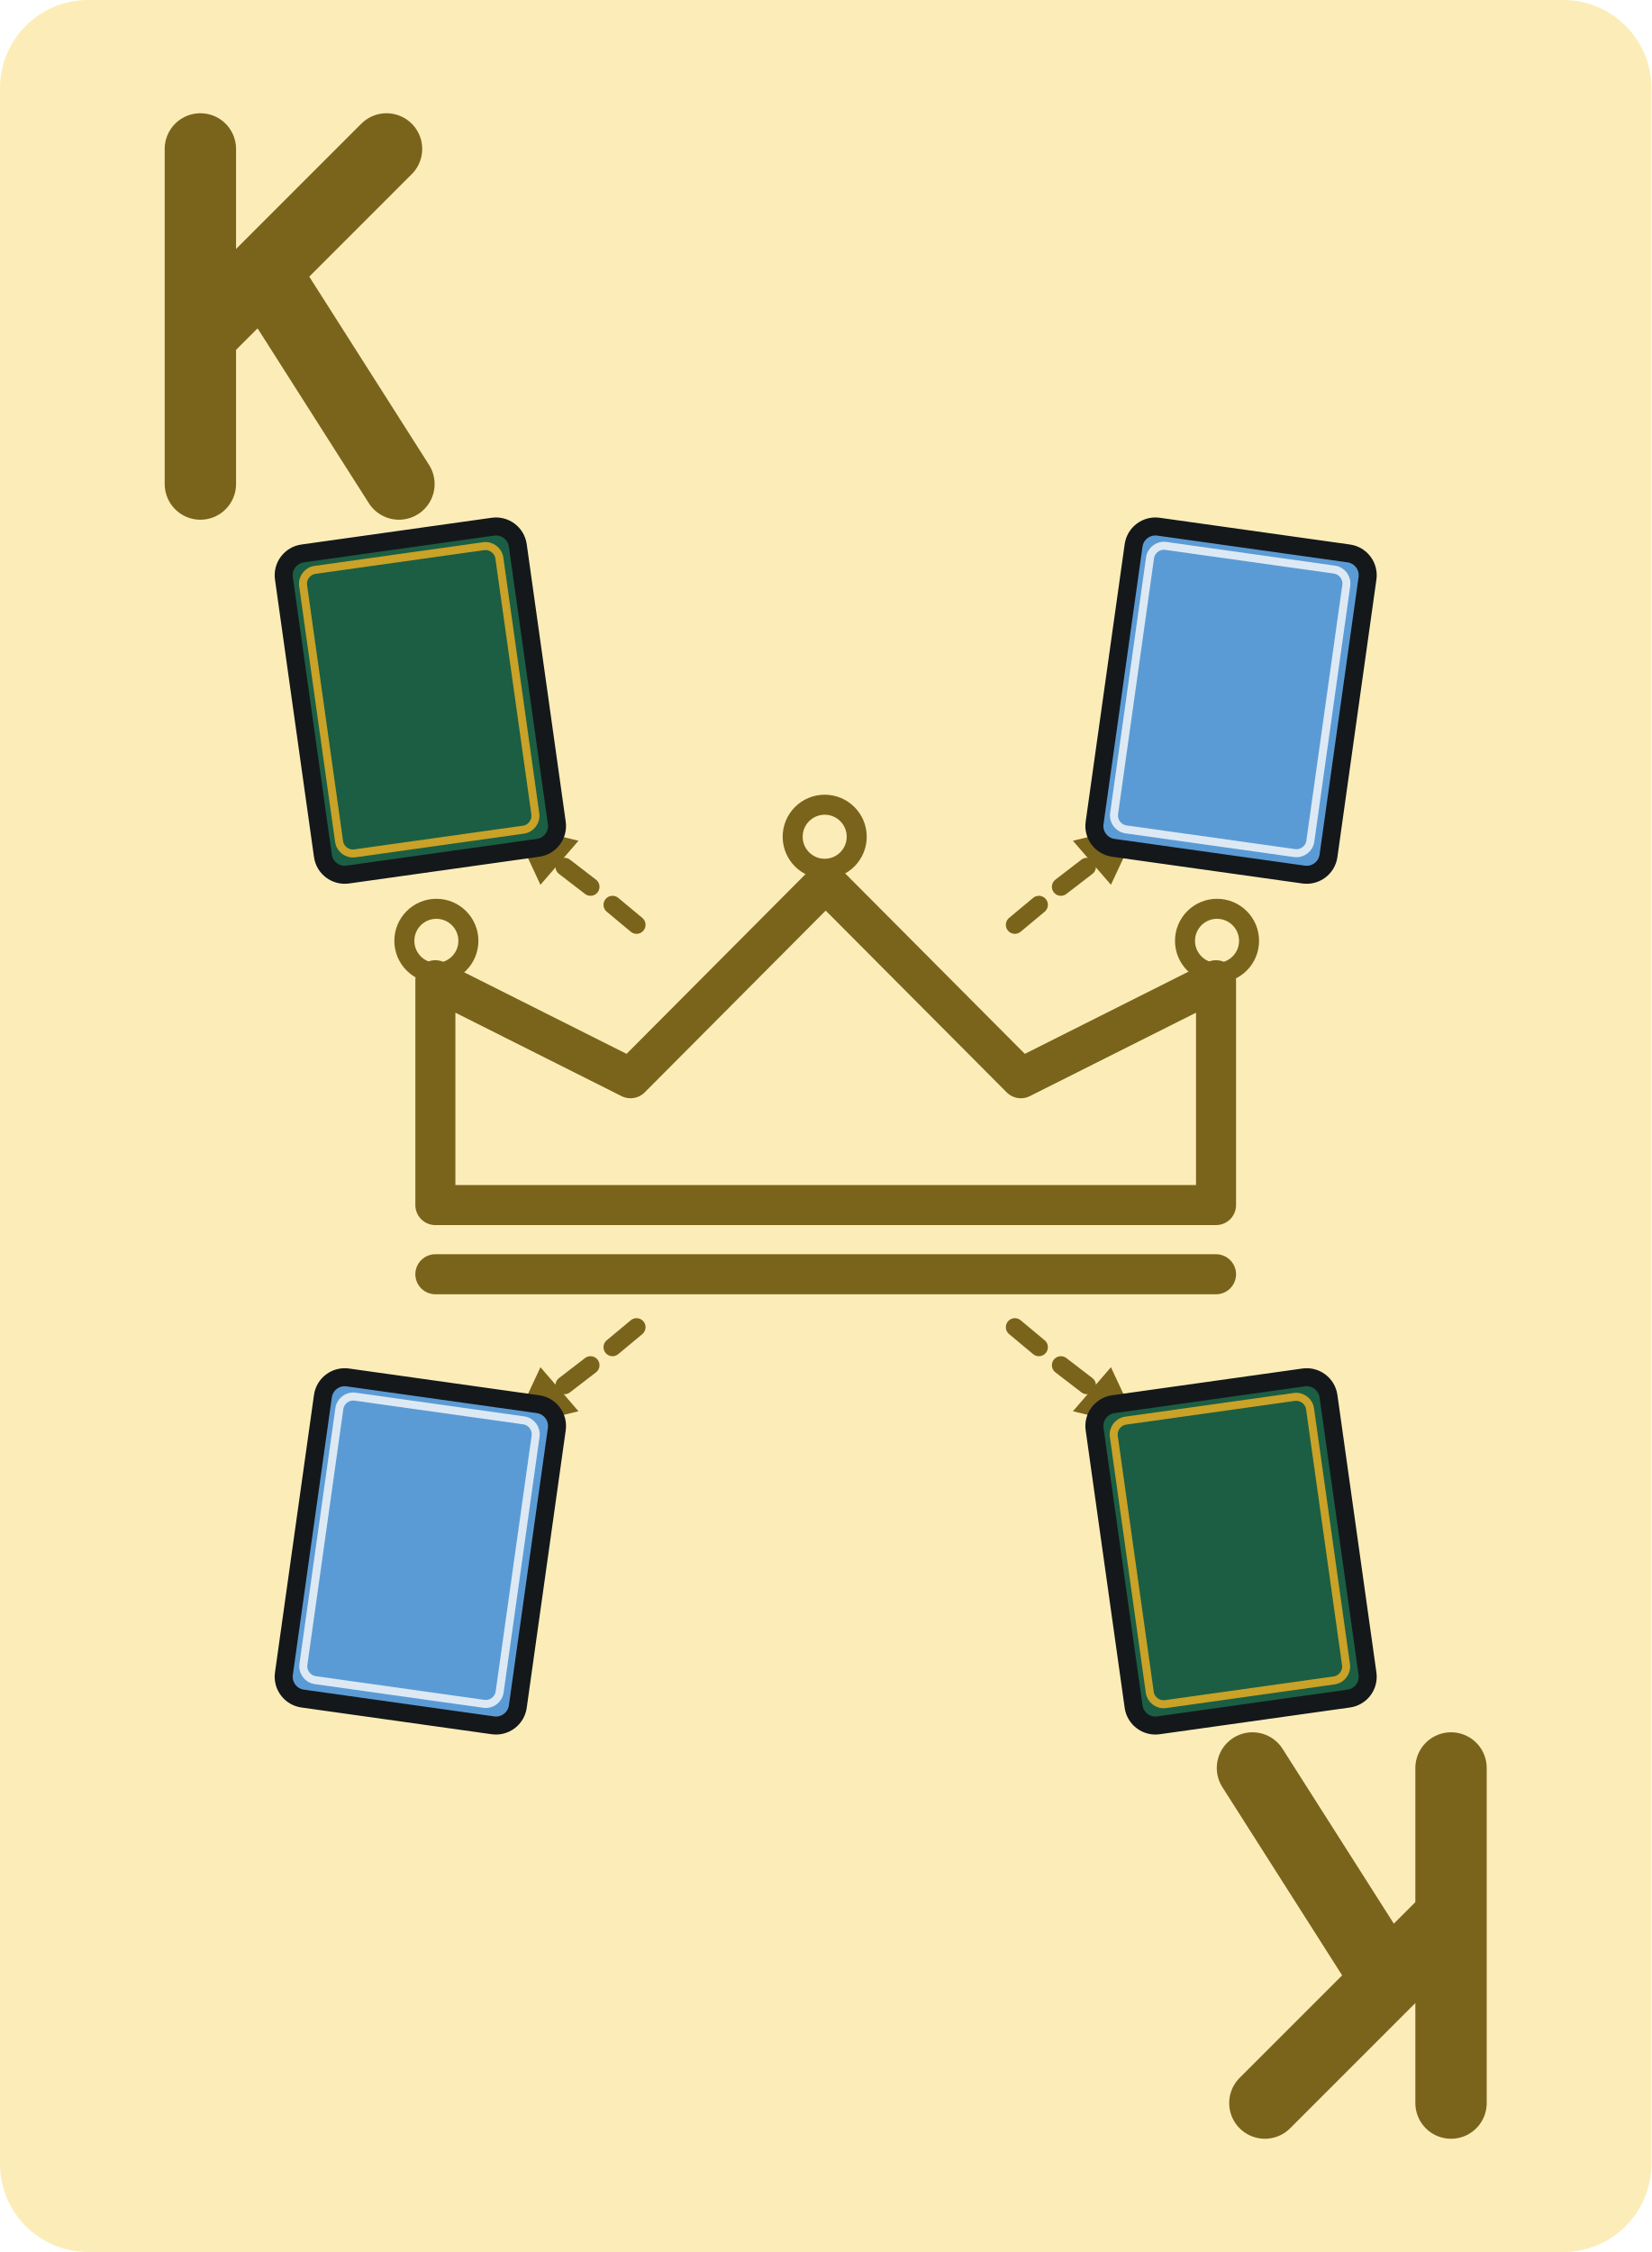
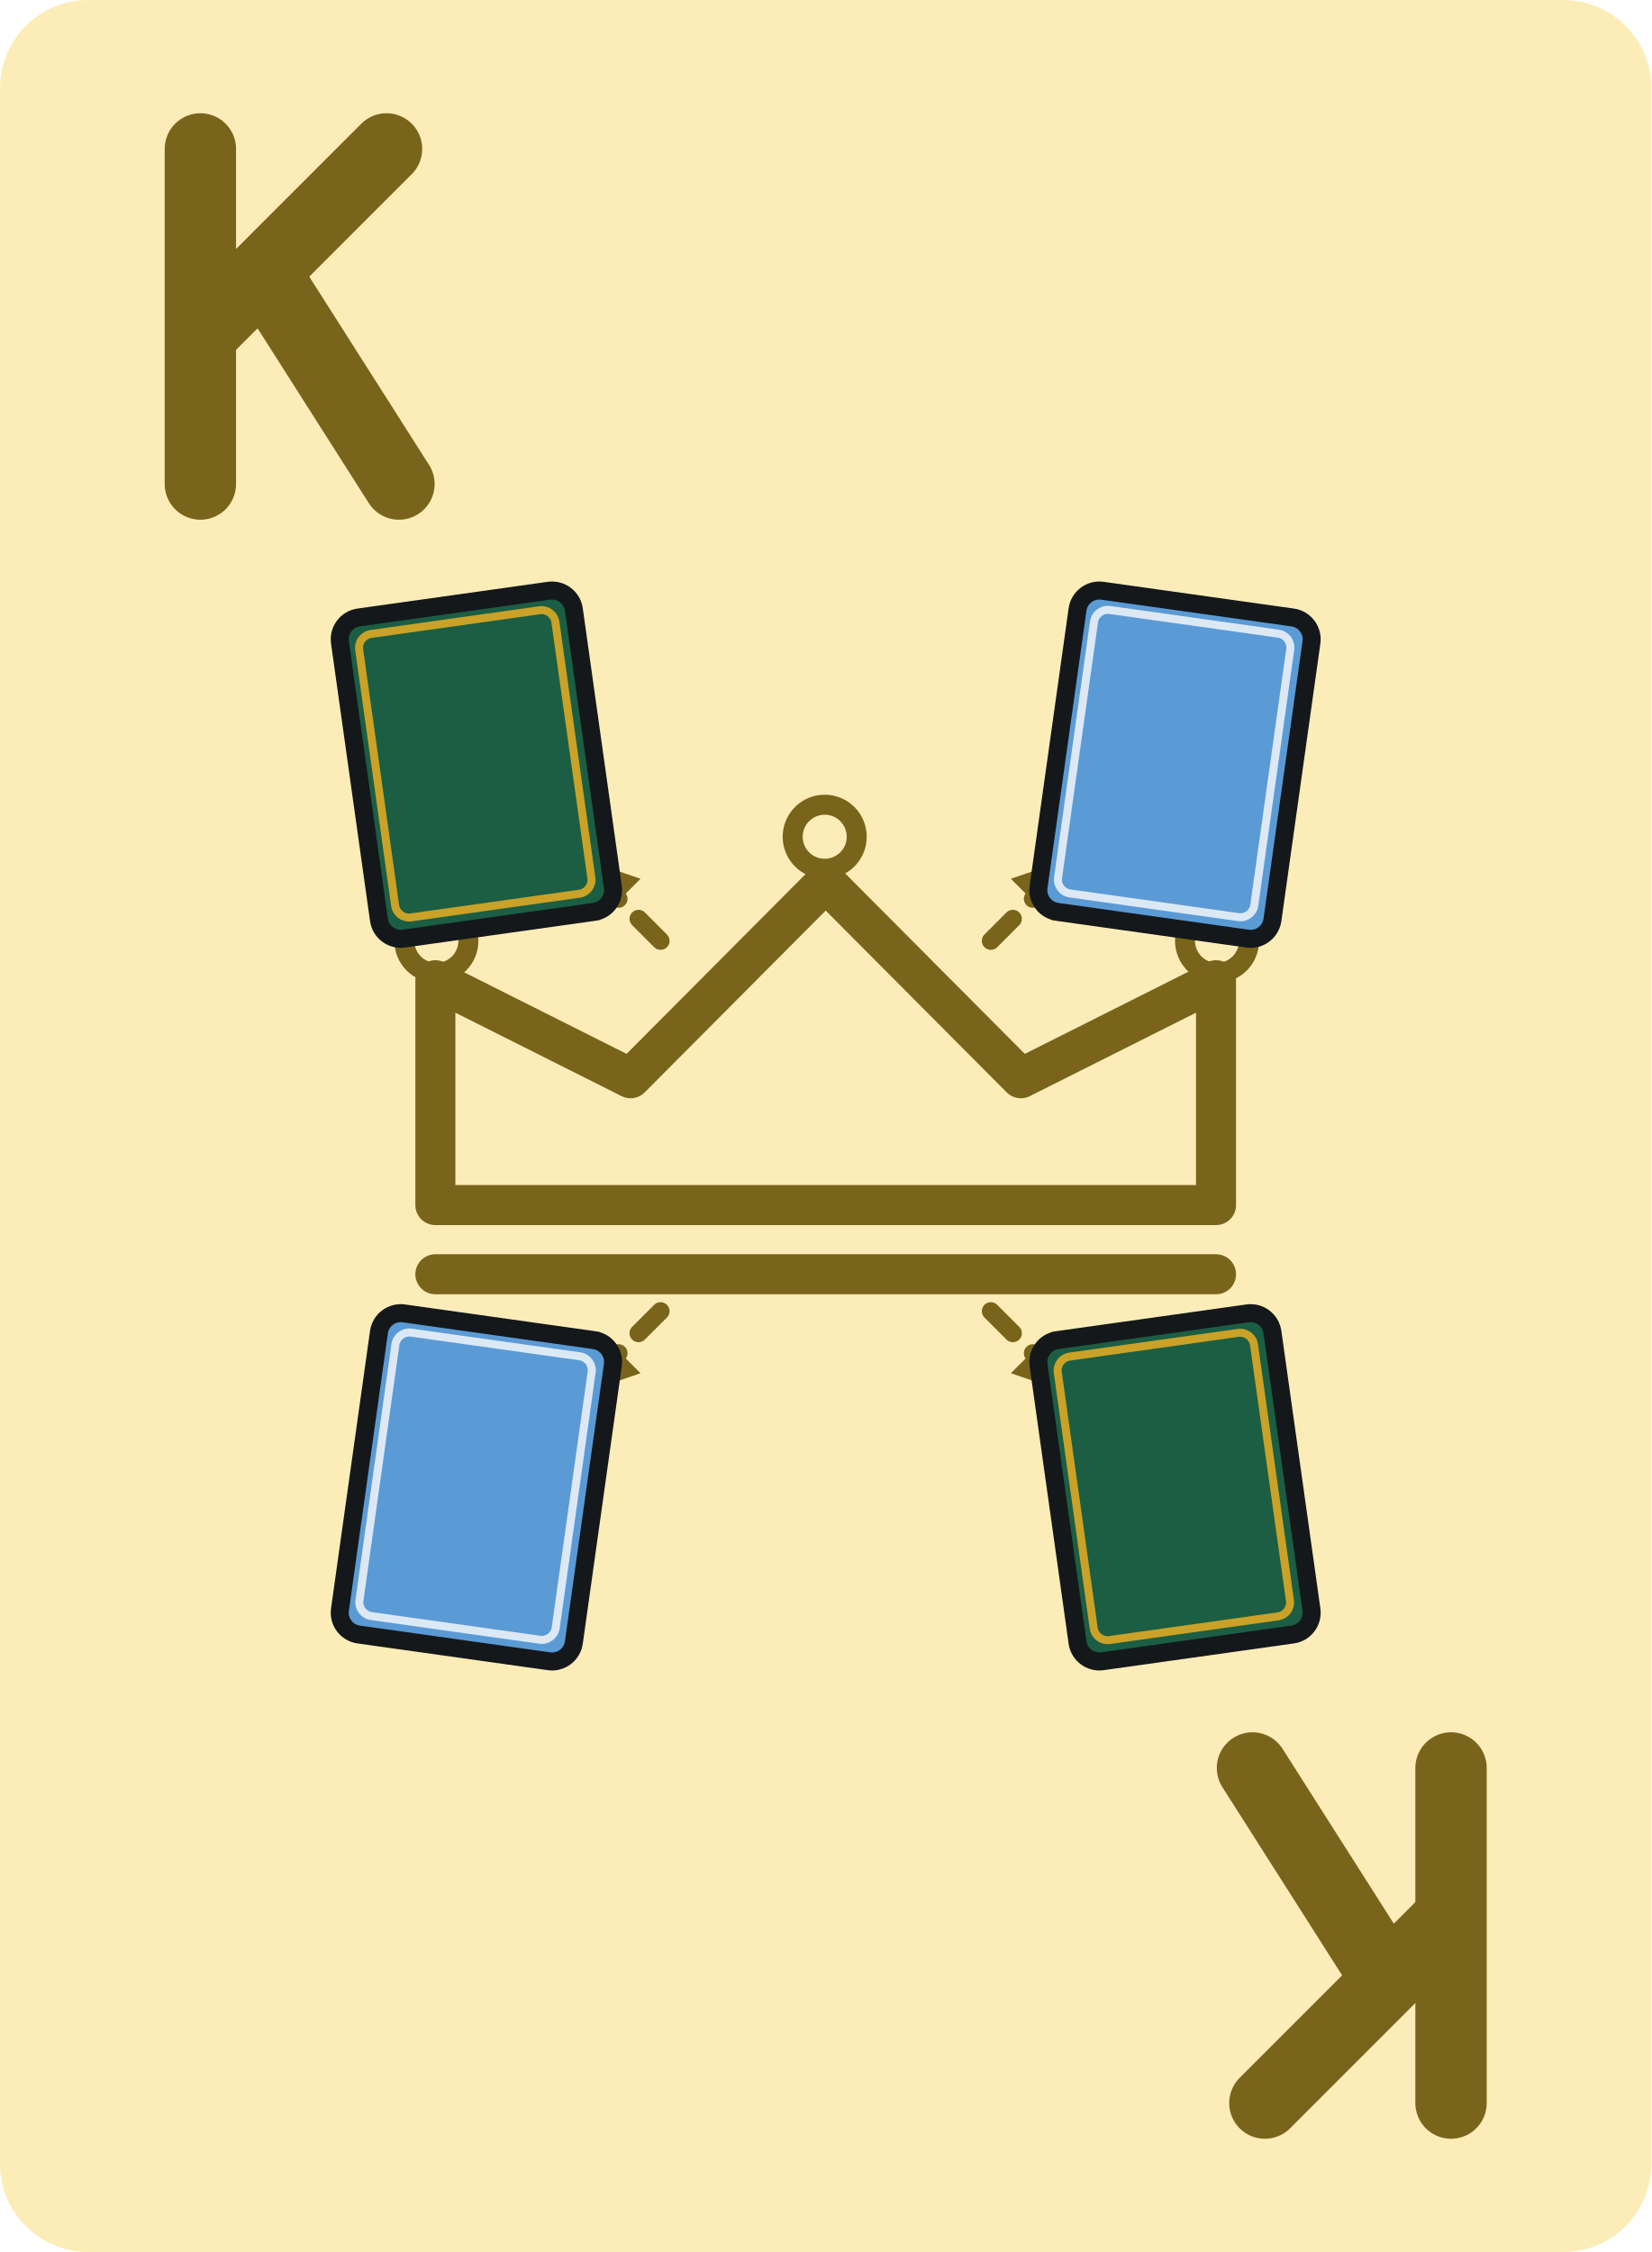
<svg xmlns="http://www.w3.org/2000/svg" viewBox="0 0 825 1125">
  <rect width="825" height="1125" rx="44" fill="#FCEDB8" />
  <g transform="translate(66 62) scale(1.55)">
    <path d="M22 8 L22 116" fill="none" stroke="#7A641B" stroke-width="23" stroke-linecap="round" stroke-linejoin="round" />
    <path d="M82 8 L24 66" fill="none" stroke="#7A641B" stroke-width="23" stroke-linecap="round" stroke-linejoin="round" />
    <path d="M44 50 L86 116" fill="none" stroke="#7A641B" stroke-width="23" stroke-linecap="round" stroke-linejoin="round" />
  </g>
  <g transform="rotate(180 412.5 562.5)">
    <g transform="translate(66 62) scale(1.55)">
      <path d="M22 8 L22 116" fill="none" stroke="#7A641B" stroke-width="23" stroke-linecap="round" stroke-linejoin="round" />
      <path d="M82 8 L24 66" fill="none" stroke="#7A641B" stroke-width="23" stroke-linecap="round" stroke-linejoin="round" />
      <path d="M44 50 L86 116" fill="none" stroke="#7A641B" stroke-width="23" stroke-linecap="round" stroke-linejoin="round" />
    </g>
  </g>
-   <line x1="318" y1="462" x2="306" y2="452" stroke="#7A641B" stroke-width="9" stroke-linecap="round" />
-   <line x1="295" y1="443" x2="282" y2="433" stroke="#7A641B" stroke-width="9" stroke-linecap="round" />
-   <line x1="271" y1="424" x2="259" y2="414" stroke="#7A641B" stroke-width="9" stroke-linecap="round" />
-   <polygon points="256,412 289,420 270,442" fill="#7A641B" />
-   <line x1="507" y1="462" x2="519" y2="452" stroke="#7A641B" stroke-width="9" stroke-linecap="round" />
-   <line x1="530" y1="443" x2="543" y2="433" stroke="#7A641B" stroke-width="9" stroke-linecap="round" />
-   <line x1="554" y1="424" x2="566" y2="414" stroke="#7A641B" stroke-width="9" stroke-linecap="round" />
-   <polygon points="569,412 555,442 536,420" fill="#7A641B" />
-   <line x1="318" y1="663" x2="306" y2="673" stroke="#7A641B" stroke-width="9" stroke-linecap="round" />
-   <line x1="295" y1="682" x2="282" y2="692" stroke="#7A641B" stroke-width="9" stroke-linecap="round" />
-   <line x1="271" y1="701" x2="259" y2="711" stroke="#7A641B" stroke-width="9" stroke-linecap="round" />
-   <polygon points="256,713 270,683 289,705" fill="#7A641B" />
-   <line x1="507" y1="663" x2="519" y2="673" stroke="#7A641B" stroke-width="9" stroke-linecap="round" />
-   <line x1="530" y1="682" x2="543" y2="692" stroke="#7A641B" stroke-width="9" stroke-linecap="round" />
-   <line x1="554" y1="701" x2="566" y2="711" stroke="#7A641B" stroke-width="9" stroke-linecap="round" />
-   <polygon points="569,713 536,705 555,683" fill="#7A641B" />
+   <line x1="330" y1="470" x2="319" y2="459" stroke="#7A641B" stroke-width="9" stroke-linecap="round" />
+   <line x1="309" y1="449" x2="297" y2="437" stroke="#7A641B" stroke-width="9" stroke-linecap="round" />
+   <polygon points="288,428 320,439 299,460" fill="#7A641B" />
+   <line x1="495" y1="470" x2="506" y2="459" stroke="#7A641B" stroke-width="9" stroke-linecap="round" />
+   <line x1="516" y1="449" x2="528" y2="437" stroke="#7A641B" stroke-width="9" stroke-linecap="round" />
+   <polygon points="537,428 526,460 505,439" fill="#7A641B" />
+   <line x1="330" y1="655" x2="319" y2="666" stroke="#7A641B" stroke-width="9" stroke-linecap="round" />
+   <line x1="309" y1="676" x2="297" y2="688" stroke="#7A641B" stroke-width="9" stroke-linecap="round" />
+   <polygon points="288,697 299,665 320,686" fill="#7A641B" />
+   <line x1="495" y1="655" x2="506" y2="666" stroke="#7A641B" stroke-width="9" stroke-linecap="round" />
+   <line x1="516" y1="676" x2="528" y2="688" stroke="#7A641B" stroke-width="9" stroke-linecap="round" />
+   <polygon points="537,697 505,686 526,665" fill="#7A641B" />
  <path d="M 217.5,602.0 L 217.5,489.68 L 315.0,538.64 L 412.5,440.72 L 510.0,538.64 L 607.5,489.68 L 607.5,602.0 Z" fill="none" stroke="#7A641B" stroke-width="20" stroke-linejoin="round" />
  <line x1="217.5" y1="636.56" x2="607.5" y2="636.56" stroke="#7A641B" stroke-width="20" stroke-linecap="round" />
  <circle cx="218" cy="470" r="16" fill="none" stroke="#7A641B" stroke-width="10" />
  <circle cx="412" cy="418" r="16" fill="none" stroke="#7A641B" stroke-width="10" />
  <circle cx="608" cy="470" r="16" fill="none" stroke="#7A641B" stroke-width="10" />
-   <g transform="rotate(-8 210 350)">
-     <rect x="151" y="269" width="118" height="162" rx="11" fill="#1B5E43" stroke="#14181B" stroke-width="9" />
-     <rect x="160" y="278" width="99" height="143" rx="7" fill="none" stroke="#C9A227" stroke-width="4" />
+   <g transform="rotate(-8 238 382)">
+     <rect x="179" y="301" width="118" height="162" rx="11" fill="#1B5E43" stroke="#14181B" stroke-width="9" />
+     <rect x="188" y="310" width="99" height="143" rx="7" fill="none" stroke="#C9A227" stroke-width="4" />
  </g>
-   <g transform="rotate(8 615 350)">
-     <rect x="556" y="269" width="118" height="162" rx="11" fill="#5B9BD5" stroke="#14181B" stroke-width="9" />
-     <rect x="565" y="278" width="99" height="143" rx="7" fill="none" stroke="#DCE9F5" stroke-width="4" />
+   <g transform="rotate(8 587 382)">
+     <rect x="528" y="301" width="118" height="162" rx="11" fill="#5B9BD5" stroke="#14181B" stroke-width="9" />
+     <rect x="537" y="310" width="99" height="143" rx="7" fill="none" stroke="#DCE9F5" stroke-width="4" />
  </g>
-   <g transform="rotate(8 210 775)">
-     <rect x="151" y="694" width="118" height="162" rx="11" fill="#5B9BD5" stroke="#14181B" stroke-width="9" />
-     <rect x="160" y="703" width="99" height="143" rx="7" fill="none" stroke="#DCE9F5" stroke-width="4" />
+   <g transform="rotate(8 238 743)">
+     <rect x="179" y="662" width="118" height="162" rx="11" fill="#5B9BD5" stroke="#14181B" stroke-width="9" />
+     <rect x="188" y="671" width="99" height="143" rx="7" fill="none" stroke="#DCE9F5" stroke-width="4" />
  </g>
-   <g transform="rotate(-8 615 775)">
-     <rect x="556" y="694" width="118" height="162" rx="11" fill="#1B5E43" stroke="#14181B" stroke-width="9" />
-     <rect x="565" y="703" width="99" height="143" rx="7" fill="none" stroke="#C9A227" stroke-width="4" />
+   <g transform="rotate(-8 587 743)">
+     <rect x="528" y="662" width="118" height="162" rx="11" fill="#1B5E43" stroke="#14181B" stroke-width="9" />
+     <rect x="537" y="671" width="99" height="143" rx="7" fill="none" stroke="#C9A227" stroke-width="4" />
  </g>
</svg>
